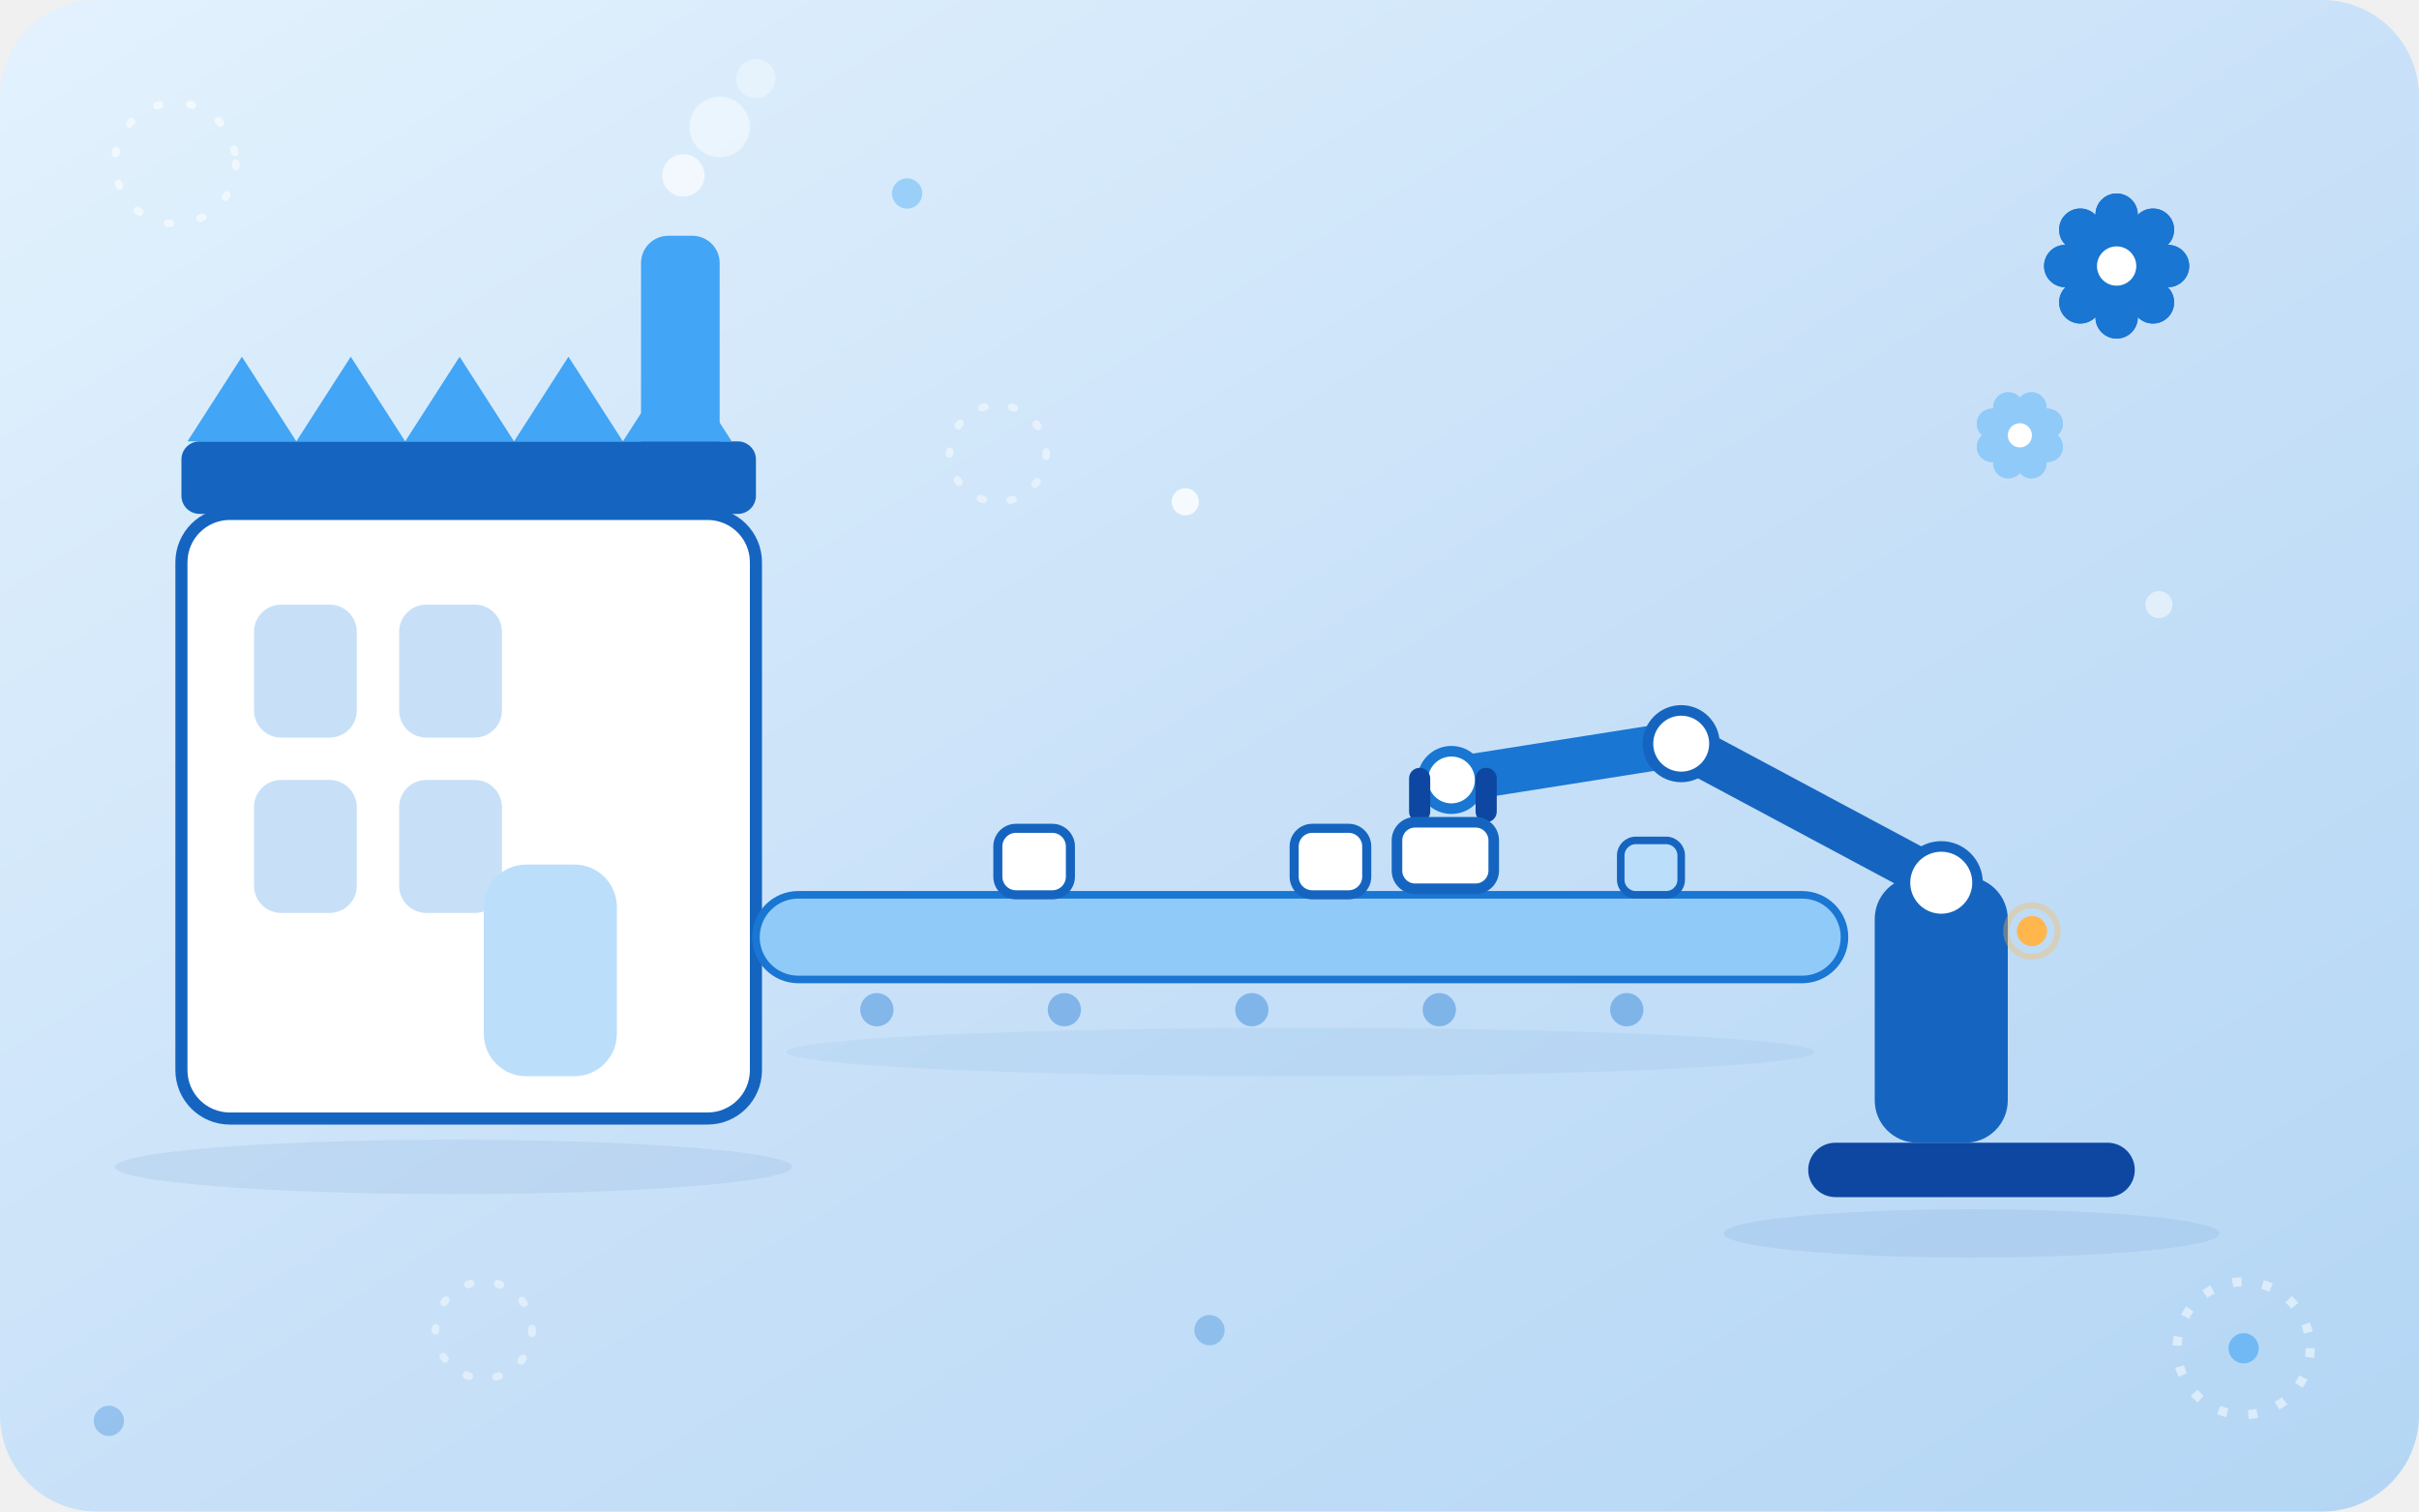
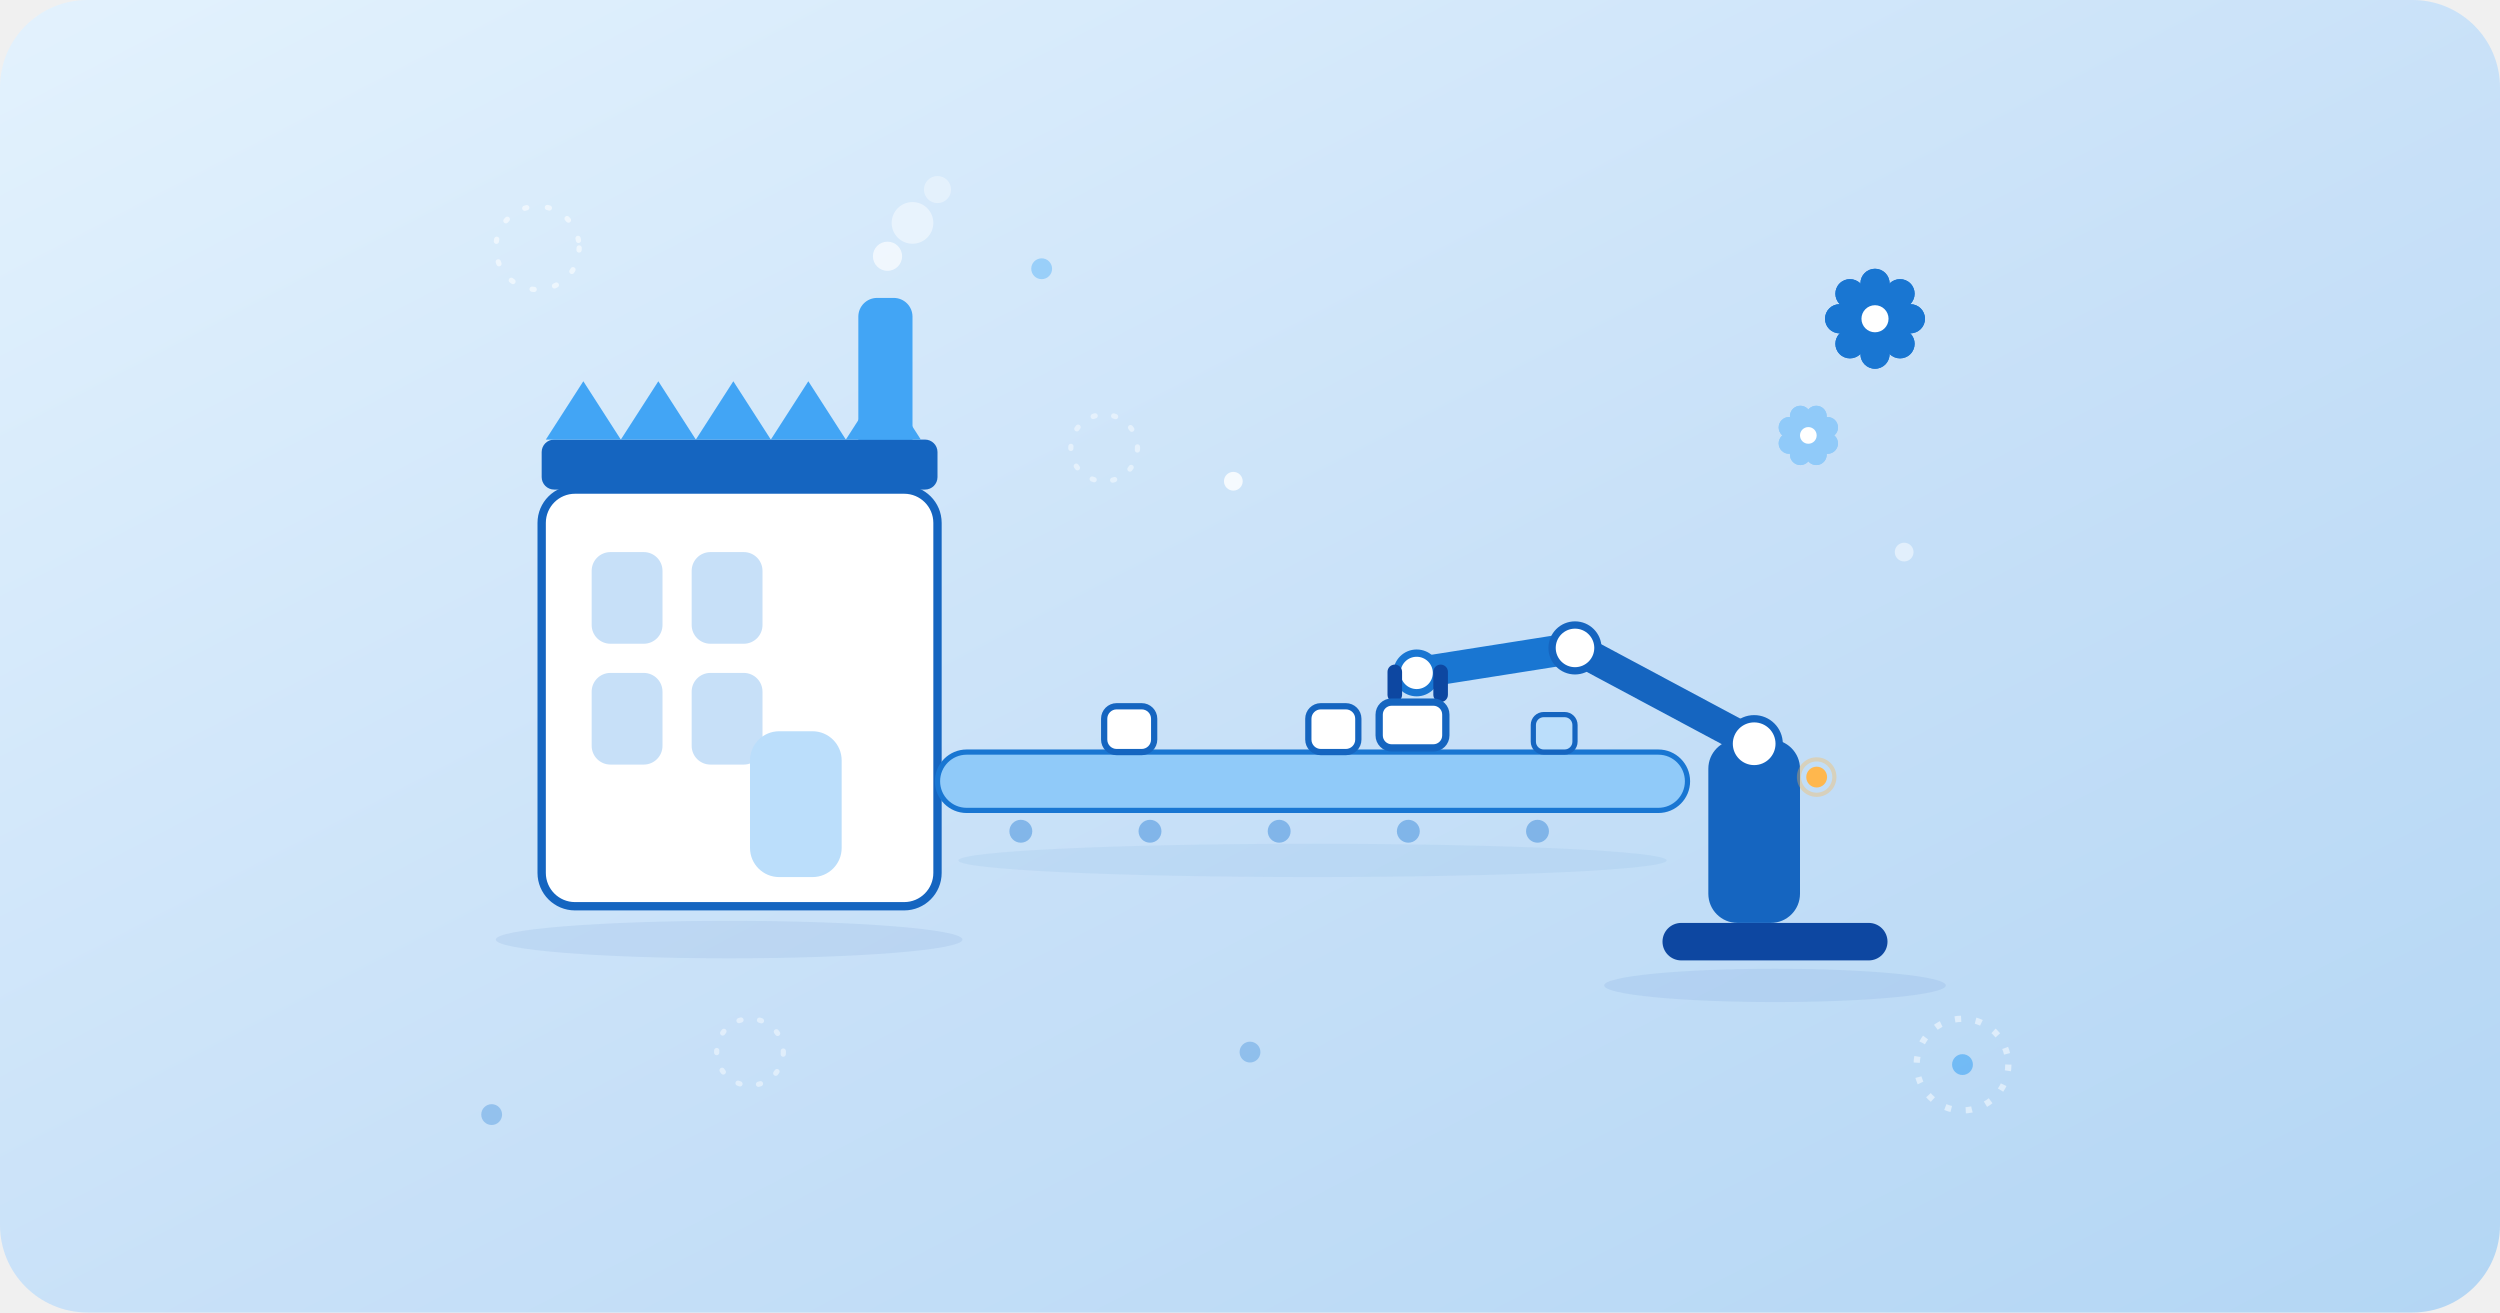
- <svg xmlns="http://www.w3.org/2000/svg" viewBox="0 0 800 500" aria-hidden="true">
+ <svg xmlns="http://www.w3.org/2000/svg" viewBox="0 0 1200 630" aria-hidden="true">
  <defs>
    <linearGradient id="bg" x1="0" y1="0" x2="1" y2="1">
      <stop offset="0" stop-color="#E3F2FD" />
      <stop offset="0.55" stop-color="#C7E0F8" />
      <stop offset="1" stop-color="#B3D6F4" />
    </linearGradient>
  </defs>
-   <rect width="800" height="500" rx="32" fill="url(#bg)" />
-   <circle cx="58" cy="54" r="20" fill="none" stroke="#FFFFFF" stroke-opacity="0.55" stroke-width="2.5" stroke-dasharray="1 10" stroke-linecap="round" />
-   <circle cx="742" cy="446" r="22" fill="none" stroke="#FFFFFF" stroke-opacity="0.5" stroke-width="3" stroke-dasharray="3 7" />
-   <circle cx="742" cy="446" r="5" fill="#42A5F5" fill-opacity="0.6" />
-   <circle cx="300" cy="64" r="5" fill="#90CAF9" fill-opacity="0.85" />
-   <circle cx="36" cy="470" r="5" fill="#1976D2" fill-opacity="0.3" />
-   <circle cx="714" cy="200" r="4.5" fill="#FFFFFF" fill-opacity="0.5" />
-   <circle cx="400" cy="440" r="5" fill="#1976D2" fill-opacity="0.3" />
-   <circle cx="160" cy="440" r="16" fill="none" stroke="#FFFFFF" stroke-opacity="0.45" stroke-width="2.5" stroke-dasharray="1 9" stroke-linecap="round" />
-   <circle cx="330" cy="150" r="16" fill="none" stroke="#FFFFFF" stroke-opacity="0.45" stroke-width="2.5" stroke-dasharray="1 9" stroke-linecap="round" />
-   <circle cx="392" cy="166" r="4.5" fill="#FFFFFF" fill-opacity="0.8" />
-   <ellipse cx="150" cy="386" rx="112" ry="9" fill="#0D47A1" fill-opacity="0.07" />
-   <ellipse cx="430" cy="348" rx="170" ry="8" fill="#1565C0" fill-opacity="0.06" />
-   <ellipse cx="652" cy="408" rx="82" ry="8" fill="#0D47A1" fill-opacity="0.07" />
-   <rect x="212" y="78" width="26" height="90" rx="9" fill="#42A5F5" />
-   <circle cx="226" cy="58" r="7" fill="#FFFFFF" fill-opacity="0.65" />
-   <circle cx="238" cy="42" r="10" fill="#FFFFFF" fill-opacity="0.45" />
-   <circle cx="250" cy="26" r="6.5" fill="#FFFFFF" fill-opacity="0.35" />
-   <rect x="60" y="146" width="190" height="24" rx="6" fill="#1565C0" />
-   <polygon points="62 146 80 118 98 146" fill="#42A5F5" />
-   <polygon points="98 146 116 118 134 146" fill="#42A5F5" />
-   <polygon points="134 146 152 118 170 146" fill="#42A5F5" />
-   <polygon points="170 146 188 118 206 146" fill="#42A5F5" />
-   <polygon points="206 146 224 118 242 146" fill="#42A5F5" />
-   <rect x="60" y="170" width="190" height="200" rx="16" fill="#FFFFFF" stroke="#1565C0" stroke-width="4" />
-   <rect x="84" y="200" width="34" height="44" rx="9" fill="#C7E0F8" />
-   <rect x="132" y="200" width="34" height="44" rx="9" fill="#C7E0F8" />
-   <rect x="84" y="258" width="34" height="44" rx="9" fill="#C7E0F8" />
-   <rect x="132" y="258" width="34" height="44" rx="9" fill="#C7E0F8" />
-   <rect x="160" y="286" width="44" height="70" rx="14" fill="#BBDEFB" />
-   <rect x="250" y="296" width="360" height="28" rx="14" fill="#90CAF9" stroke="#1976D2" stroke-width="2.5" />
-   <circle cx="290" cy="334" r="5.5" fill="#1976D2" fill-opacity="0.4" />
-   <circle cx="352" cy="334" r="5.5" fill="#1976D2" fill-opacity="0.4" />
-   <circle cx="414" cy="334" r="5.5" fill="#1976D2" fill-opacity="0.4" />
-   <circle cx="476" cy="334" r="5.5" fill="#1976D2" fill-opacity="0.4" />
-   <circle cx="538" cy="334" r="5.5" fill="#1976D2" fill-opacity="0.4" />
-   <rect x="330" y="274" width="24" height="22" rx="6" fill="#FFFFFF" stroke="#1565C0" stroke-width="3" />
-   <rect x="428" y="274" width="24" height="22" rx="6" fill="#FFFFFF" stroke="#1565C0" stroke-width="3" />
-   <rect x="536" y="278" width="20" height="18" rx="5" fill="#BBDEFB" stroke="#1565C0" stroke-width="2.5" />
-   <rect x="598" y="378" width="108" height="18" rx="9" fill="#0D47A1" />
-   <rect x="620" y="290" width="44" height="88" rx="14" fill="#1565C0" />
-   <line x1="642" y1="292" x2="556" y2="246" stroke="#1565C0" stroke-width="15" stroke-linecap="round" />
-   <line x1="556" y1="246" x2="480" y2="258" stroke="#1976D2" stroke-width="15" stroke-linecap="round" />
-   <circle cx="642" cy="292" r="12" fill="#FFFFFF" stroke="#1565C0" stroke-width="3.5" />
-   <circle cx="556" cy="246" r="11" fill="#FFFFFF" stroke="#1565C0" stroke-width="3.5" />
-   <circle cx="480" cy="258" r="9.5" fill="#FFFFFF" stroke="#1976D2" stroke-width="3.5" />
-   <circle cx="672" cy="308" r="5" fill="#FFB74D" />
-   <circle cx="672" cy="308" r="8.5" fill="none" stroke="#FFB74D" stroke-opacity="0.35" stroke-width="2" />
-   <rect x="466" y="254" width="7" height="18" rx="3.5" fill="#0D47A1" />
-   <rect x="488" y="254" width="7" height="18" rx="3.5" fill="#0D47A1" />
-   <rect x="462" y="272" width="32" height="22" rx="6" fill="#FFFFFF" stroke="#1565C0" stroke-width="3.5" />
-   <g transform="translate(700 88)">
-     <rect x="-7" y="-24" width="14" height="48" rx="7" fill="#1976D2" transform="rotate(0)" />
-     <rect x="-7" y="-24" width="14" height="48" rx="7" fill="#1976D2" transform="rotate(45)" />
-     <rect x="-7" y="-24" width="14" height="48" rx="7" fill="#1976D2" transform="rotate(90)" />
-     <rect x="-7" y="-24" width="14" height="48" rx="7" fill="#1976D2" transform="rotate(135)" />
-     <rect x="-7" y="-24" width="14" height="48" rx="7" fill="#1976D2" transform="rotate(180)" />
-     <rect x="-7" y="-24" width="14" height="48" rx="7" fill="#1976D2" transform="rotate(225)" />
-     <rect x="-7" y="-24" width="14" height="48" rx="7" fill="#1976D2" transform="rotate(270)" />
-     <rect x="-7" y="-24" width="14" height="48" rx="7" fill="#1976D2" transform="rotate(315)" />
-     <circle cx="0" cy="0" r="17" fill="#1976D2" />
-     <circle cx="0" cy="0" r="6.5" fill="#FFFFFF" />
-   </g>
-   <g transform="translate(668 144)">
-     <rect x="-5" y="-15" width="10" height="30" rx="5" fill="#90CAF9" transform="rotate(22.5)" />
-     <rect x="-5" y="-15" width="10" height="30" rx="5" fill="#90CAF9" transform="rotate(67.5)" />
-     <rect x="-5" y="-15" width="10" height="30" rx="5" fill="#90CAF9" transform="rotate(112.5)" />
-     <rect x="-5" y="-15" width="10" height="30" rx="5" fill="#90CAF9" transform="rotate(157.5)" />
-     <rect x="-5" y="-15" width="10" height="30" rx="5" fill="#90CAF9" transform="rotate(202.5)" />
-     <rect x="-5" y="-15" width="10" height="30" rx="5" fill="#90CAF9" transform="rotate(247.5)" />
-     <rect x="-5" y="-15" width="10" height="30" rx="5" fill="#90CAF9" transform="rotate(292.5)" />
-     <rect x="-5" y="-15" width="10" height="30" rx="5" fill="#90CAF9" transform="rotate(337.5)" />
-     <circle cx="0" cy="0" r="11" fill="#90CAF9" />
-     <circle cx="0" cy="0" r="4" fill="#FFFFFF" />
+   <rect width="1200" height="630" rx="42" fill="url(#bg)" />
+   <g transform="translate(200, 65)">
+     <circle cx="58" cy="54" r="20" fill="none" stroke="#FFFFFF" stroke-opacity="0.55" stroke-width="2.5" stroke-dasharray="1 10" stroke-linecap="round" />
+     <circle cx="742" cy="446" r="22" fill="none" stroke="#FFFFFF" stroke-opacity="0.5" stroke-width="3" stroke-dasharray="3 7" />
+     <circle cx="742" cy="446" r="5" fill="#42A5F5" fill-opacity="0.6" />
+     <circle cx="300" cy="64" r="5" fill="#90CAF9" fill-opacity="0.85" />
+     <circle cx="36" cy="470" r="5" fill="#1976D2" fill-opacity="0.3" />
+     <circle cx="714" cy="200" r="4.5" fill="#FFFFFF" fill-opacity="0.5" />
+     <circle cx="400" cy="440" r="5" fill="#1976D2" fill-opacity="0.3" />
+     <circle cx="160" cy="440" r="16" fill="none" stroke="#FFFFFF" stroke-opacity="0.45" stroke-width="2.5" stroke-dasharray="1 9" stroke-linecap="round" />
+     <circle cx="330" cy="150" r="16" fill="none" stroke="#FFFFFF" stroke-opacity="0.45" stroke-width="2.5" stroke-dasharray="1 9" stroke-linecap="round" />
+     <circle cx="392" cy="166" r="4.5" fill="#FFFFFF" fill-opacity="0.8" />
+     <ellipse cx="150" cy="386" rx="112" ry="9" fill="#0D47A1" fill-opacity="0.07" />
+     <ellipse cx="430" cy="348" rx="170" ry="8" fill="#1565C0" fill-opacity="0.06" />
+     <ellipse cx="652" cy="408" rx="82" ry="8" fill="#0D47A1" fill-opacity="0.07" />
+     <rect x="212" y="78" width="26" height="90" rx="9" fill="#42A5F5" />
+     <circle cx="226" cy="58" r="7" fill="#FFFFFF" fill-opacity="0.65" />
+     <circle cx="238" cy="42" r="10" fill="#FFFFFF" fill-opacity="0.45" />
+     <circle cx="250" cy="26" r="6.5" fill="#FFFFFF" fill-opacity="0.35" />
+     <rect x="60" y="146" width="190" height="24" rx="6" fill="#1565C0" />
+     <polygon points="62 146 80 118 98 146" fill="#42A5F5" />
+     <polygon points="98 146 116 118 134 146" fill="#42A5F5" />
+     <polygon points="134 146 152 118 170 146" fill="#42A5F5" />
+     <polygon points="170 146 188 118 206 146" fill="#42A5F5" />
+     <polygon points="206 146 224 118 242 146" fill="#42A5F5" />
+     <rect x="60" y="170" width="190" height="200" rx="16" fill="#FFFFFF" stroke="#1565C0" stroke-width="4" />
+     <rect x="84" y="200" width="34" height="44" rx="9" fill="#C7E0F8" />
+     <rect x="132" y="200" width="34" height="44" rx="9" fill="#C7E0F8" />
+     <rect x="84" y="258" width="34" height="44" rx="9" fill="#C7E0F8" />
+     <rect x="132" y="258" width="34" height="44" rx="9" fill="#C7E0F8" />
+     <rect x="160" y="286" width="44" height="70" rx="14" fill="#BBDEFB" />
+     <rect x="250" y="296" width="360" height="28" rx="14" fill="#90CAF9" stroke="#1976D2" stroke-width="2.5" />
+     <circle cx="290" cy="334" r="5.5" fill="#1976D2" fill-opacity="0.4" />
+     <circle cx="352" cy="334" r="5.5" fill="#1976D2" fill-opacity="0.4" />
+     <circle cx="414" cy="334" r="5.5" fill="#1976D2" fill-opacity="0.4" />
+     <circle cx="476" cy="334" r="5.5" fill="#1976D2" fill-opacity="0.4" />
+     <circle cx="538" cy="334" r="5.5" fill="#1976D2" fill-opacity="0.4" />
+     <rect x="330" y="274" width="24" height="22" rx="6" fill="#FFFFFF" stroke="#1565C0" stroke-width="3" />
+     <rect x="428" y="274" width="24" height="22" rx="6" fill="#FFFFFF" stroke="#1565C0" stroke-width="3" />
+     <rect x="536" y="278" width="20" height="18" rx="5" fill="#BBDEFB" stroke="#1565C0" stroke-width="2.5" />
+     <rect x="598" y="378" width="108" height="18" rx="9" fill="#0D47A1" />
+     <rect x="620" y="290" width="44" height="88" rx="14" fill="#1565C0" />
+     <line x1="642" y1="292" x2="556" y2="246" stroke="#1565C0" stroke-width="15" stroke-linecap="round" />
+     <line x1="556" y1="246" x2="480" y2="258" stroke="#1976D2" stroke-width="15" stroke-linecap="round" />
+     <circle cx="642" cy="292" r="12" fill="#FFFFFF" stroke="#1565C0" stroke-width="3.5" />
+     <circle cx="556" cy="246" r="11" fill="#FFFFFF" stroke="#1565C0" stroke-width="3.5" />
+     <circle cx="480" cy="258" r="9.5" fill="#FFFFFF" stroke="#1976D2" stroke-width="3.5" />
+     <circle cx="672" cy="308" r="5" fill="#FFB74D" />
+     <circle cx="672" cy="308" r="8.5" fill="none" stroke="#FFB74D" stroke-opacity="0.35" stroke-width="2" />
+     <rect x="466" y="254" width="7" height="18" rx="3.5" fill="#0D47A1" />
+     <rect x="488" y="254" width="7" height="18" rx="3.5" fill="#0D47A1" />
+     <rect x="462" y="272" width="32" height="22" rx="6" fill="#FFFFFF" stroke="#1565C0" stroke-width="3.5" />
+     <g transform="translate(700 88)">
+       <rect x="-7" y="-24" width="14" height="48" rx="7" fill="#1976D2" transform="rotate(0)" />
+       <rect x="-7" y="-24" width="14" height="48" rx="7" fill="#1976D2" transform="rotate(45)" />
+       <rect x="-7" y="-24" width="14" height="48" rx="7" fill="#1976D2" transform="rotate(90)" />
+       <rect x="-7" y="-24" width="14" height="48" rx="7" fill="#1976D2" transform="rotate(135)" />
+       <rect x="-7" y="-24" width="14" height="48" rx="7" fill="#1976D2" transform="rotate(180)" />
+       <rect x="-7" y="-24" width="14" height="48" rx="7" fill="#1976D2" transform="rotate(225)" />
+       <rect x="-7" y="-24" width="14" height="48" rx="7" fill="#1976D2" transform="rotate(270)" />
+       <rect x="-7" y="-24" width="14" height="48" rx="7" fill="#1976D2" transform="rotate(315)" />
+       <circle cx="0" cy="0" r="17" fill="#1976D2" />
+       <circle cx="0" cy="0" r="6.5" fill="#FFFFFF" />
+     </g>
+     <g transform="translate(668 144)">
+       <rect x="-5" y="-15" width="10" height="30" rx="5" fill="#90CAF9" transform="rotate(22.5)" />
+       <rect x="-5" y="-15" width="10" height="30" rx="5" fill="#90CAF9" transform="rotate(67.5)" />
+       <rect x="-5" y="-15" width="10" height="30" rx="5" fill="#90CAF9" transform="rotate(112.5)" />
+       <rect x="-5" y="-15" width="10" height="30" rx="5" fill="#90CAF9" transform="rotate(157.5)" />
+       <rect x="-5" y="-15" width="10" height="30" rx="5" fill="#90CAF9" transform="rotate(202.5)" />
+       <rect x="-5" y="-15" width="10" height="30" rx="5" fill="#90CAF9" transform="rotate(247.5)" />
+       <rect x="-5" y="-15" width="10" height="30" rx="5" fill="#90CAF9" transform="rotate(292.5)" />
+       <rect x="-5" y="-15" width="10" height="30" rx="5" fill="#90CAF9" transform="rotate(337.5)" />
+       <circle cx="0" cy="0" r="11" fill="#90CAF9" />
+       <circle cx="0" cy="0" r="4" fill="#FFFFFF" />
+     </g>
  </g>
</svg>
